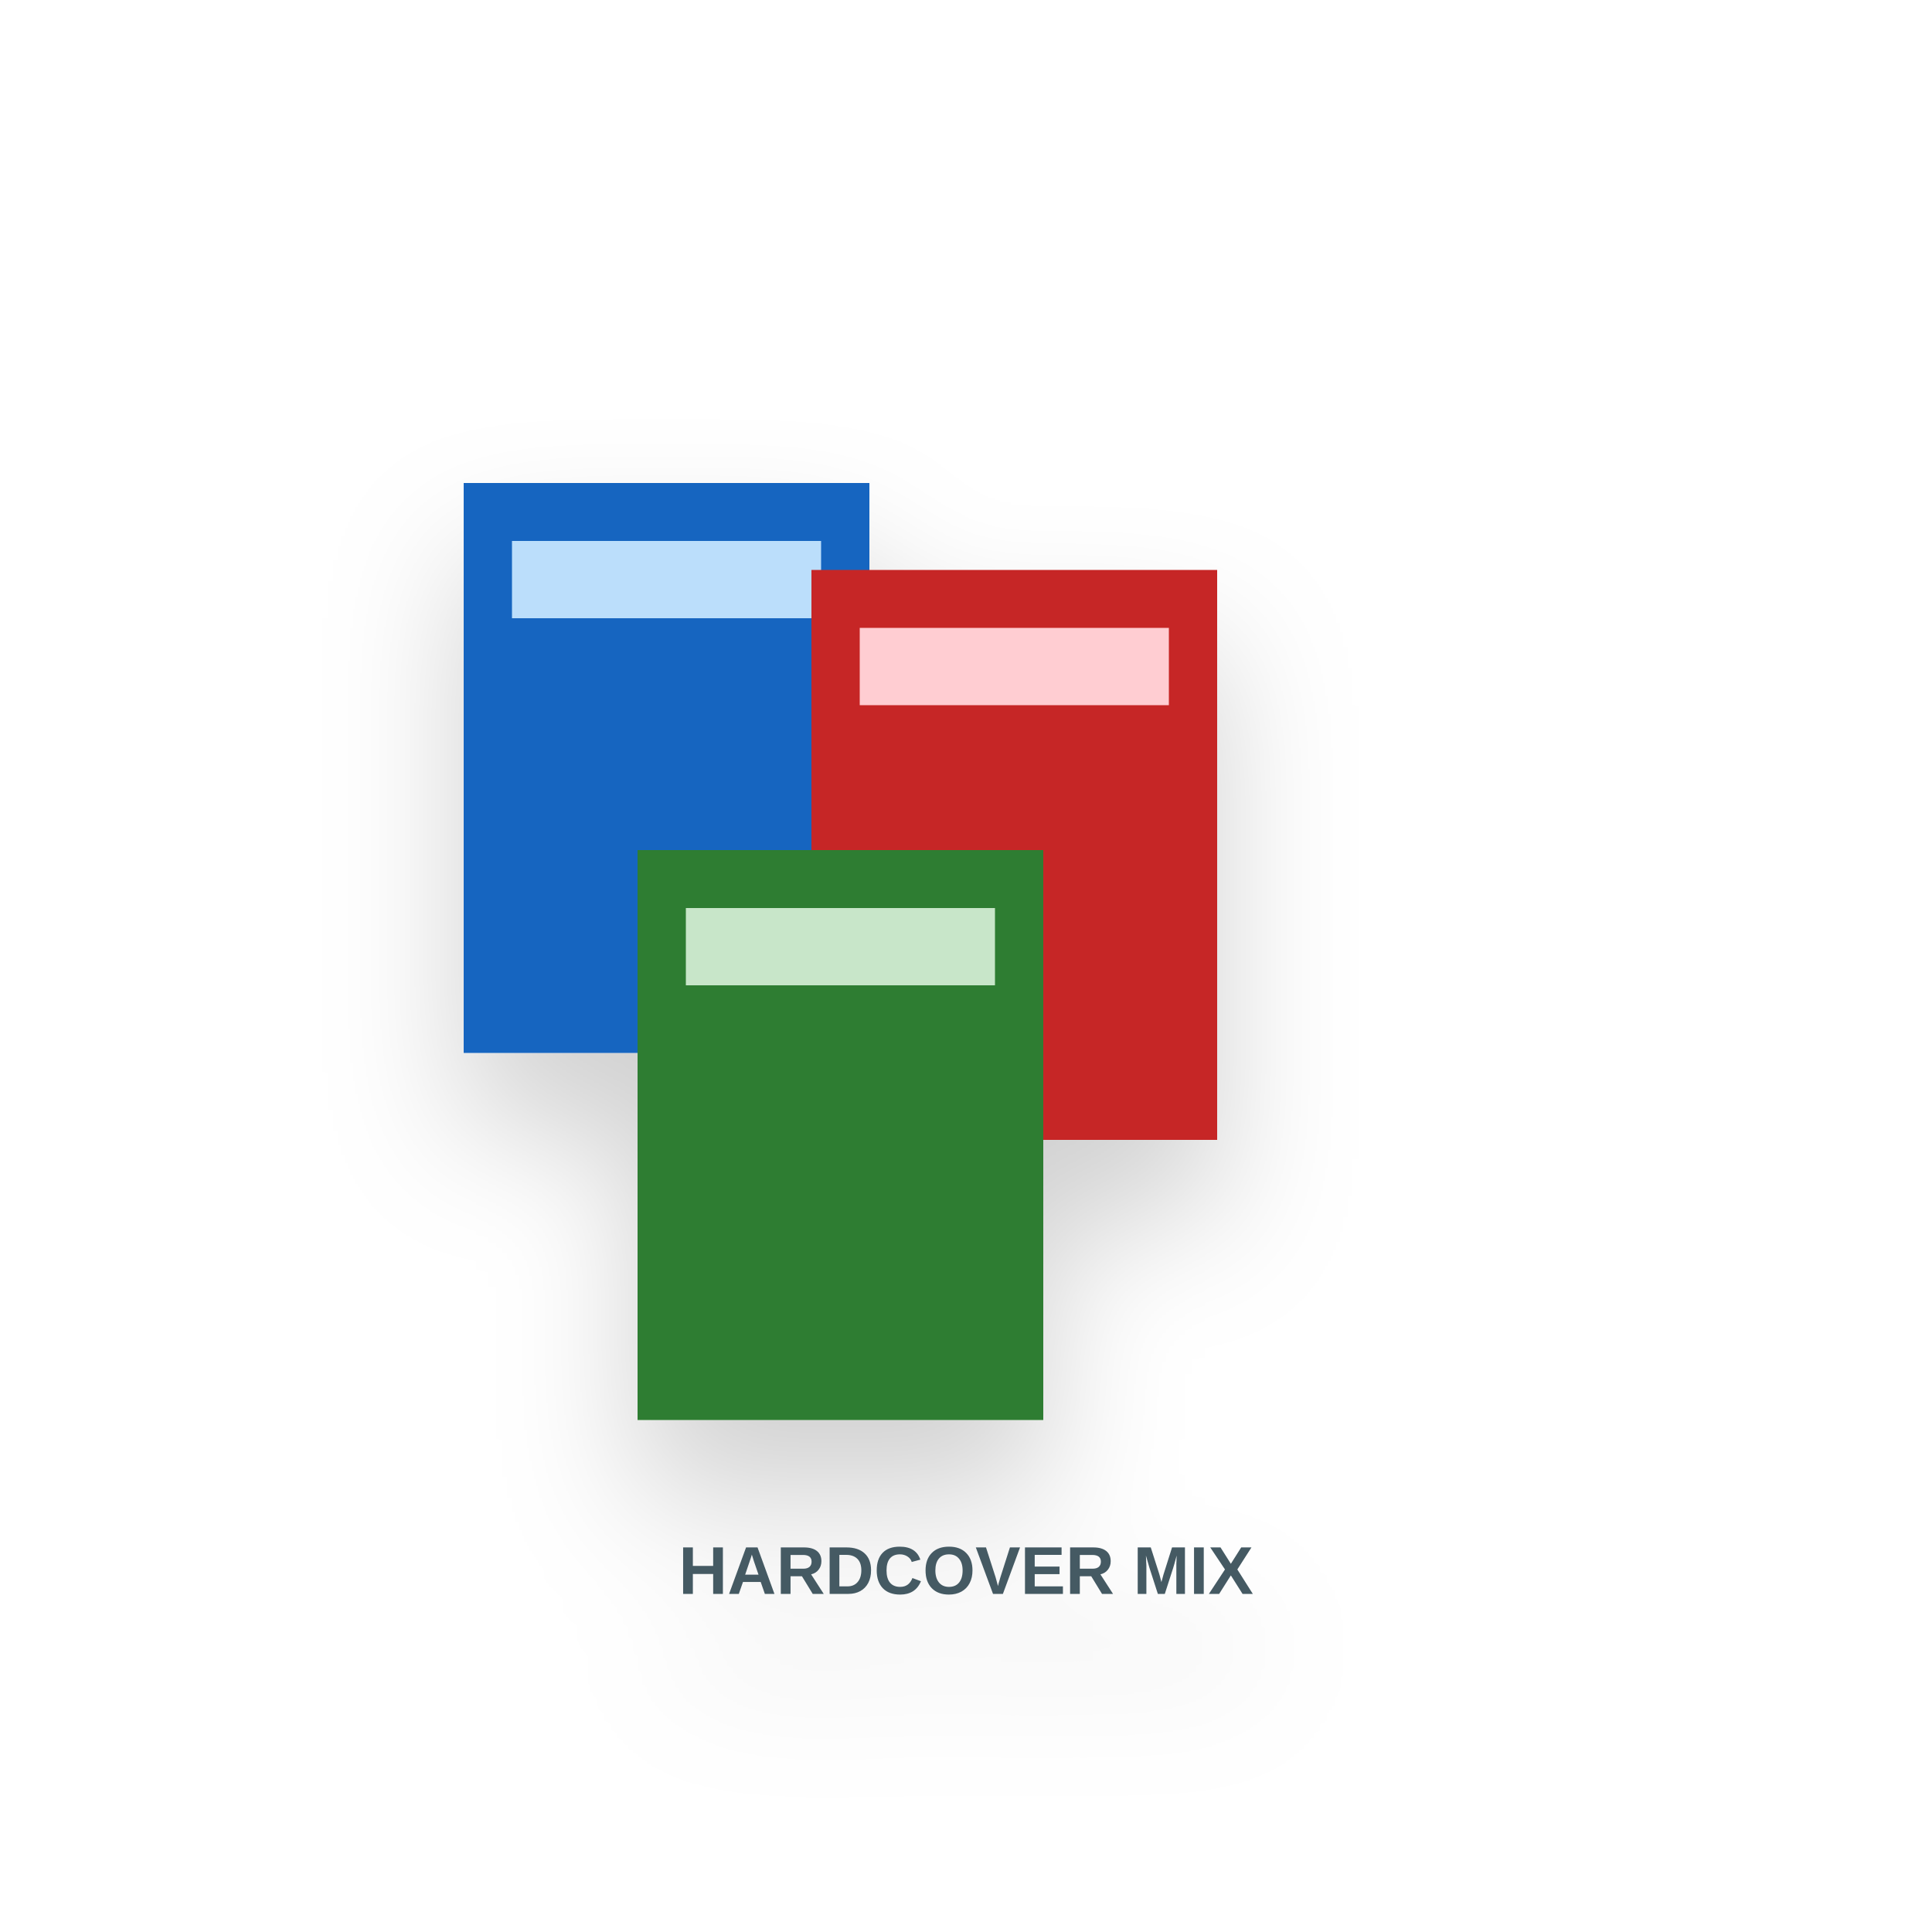
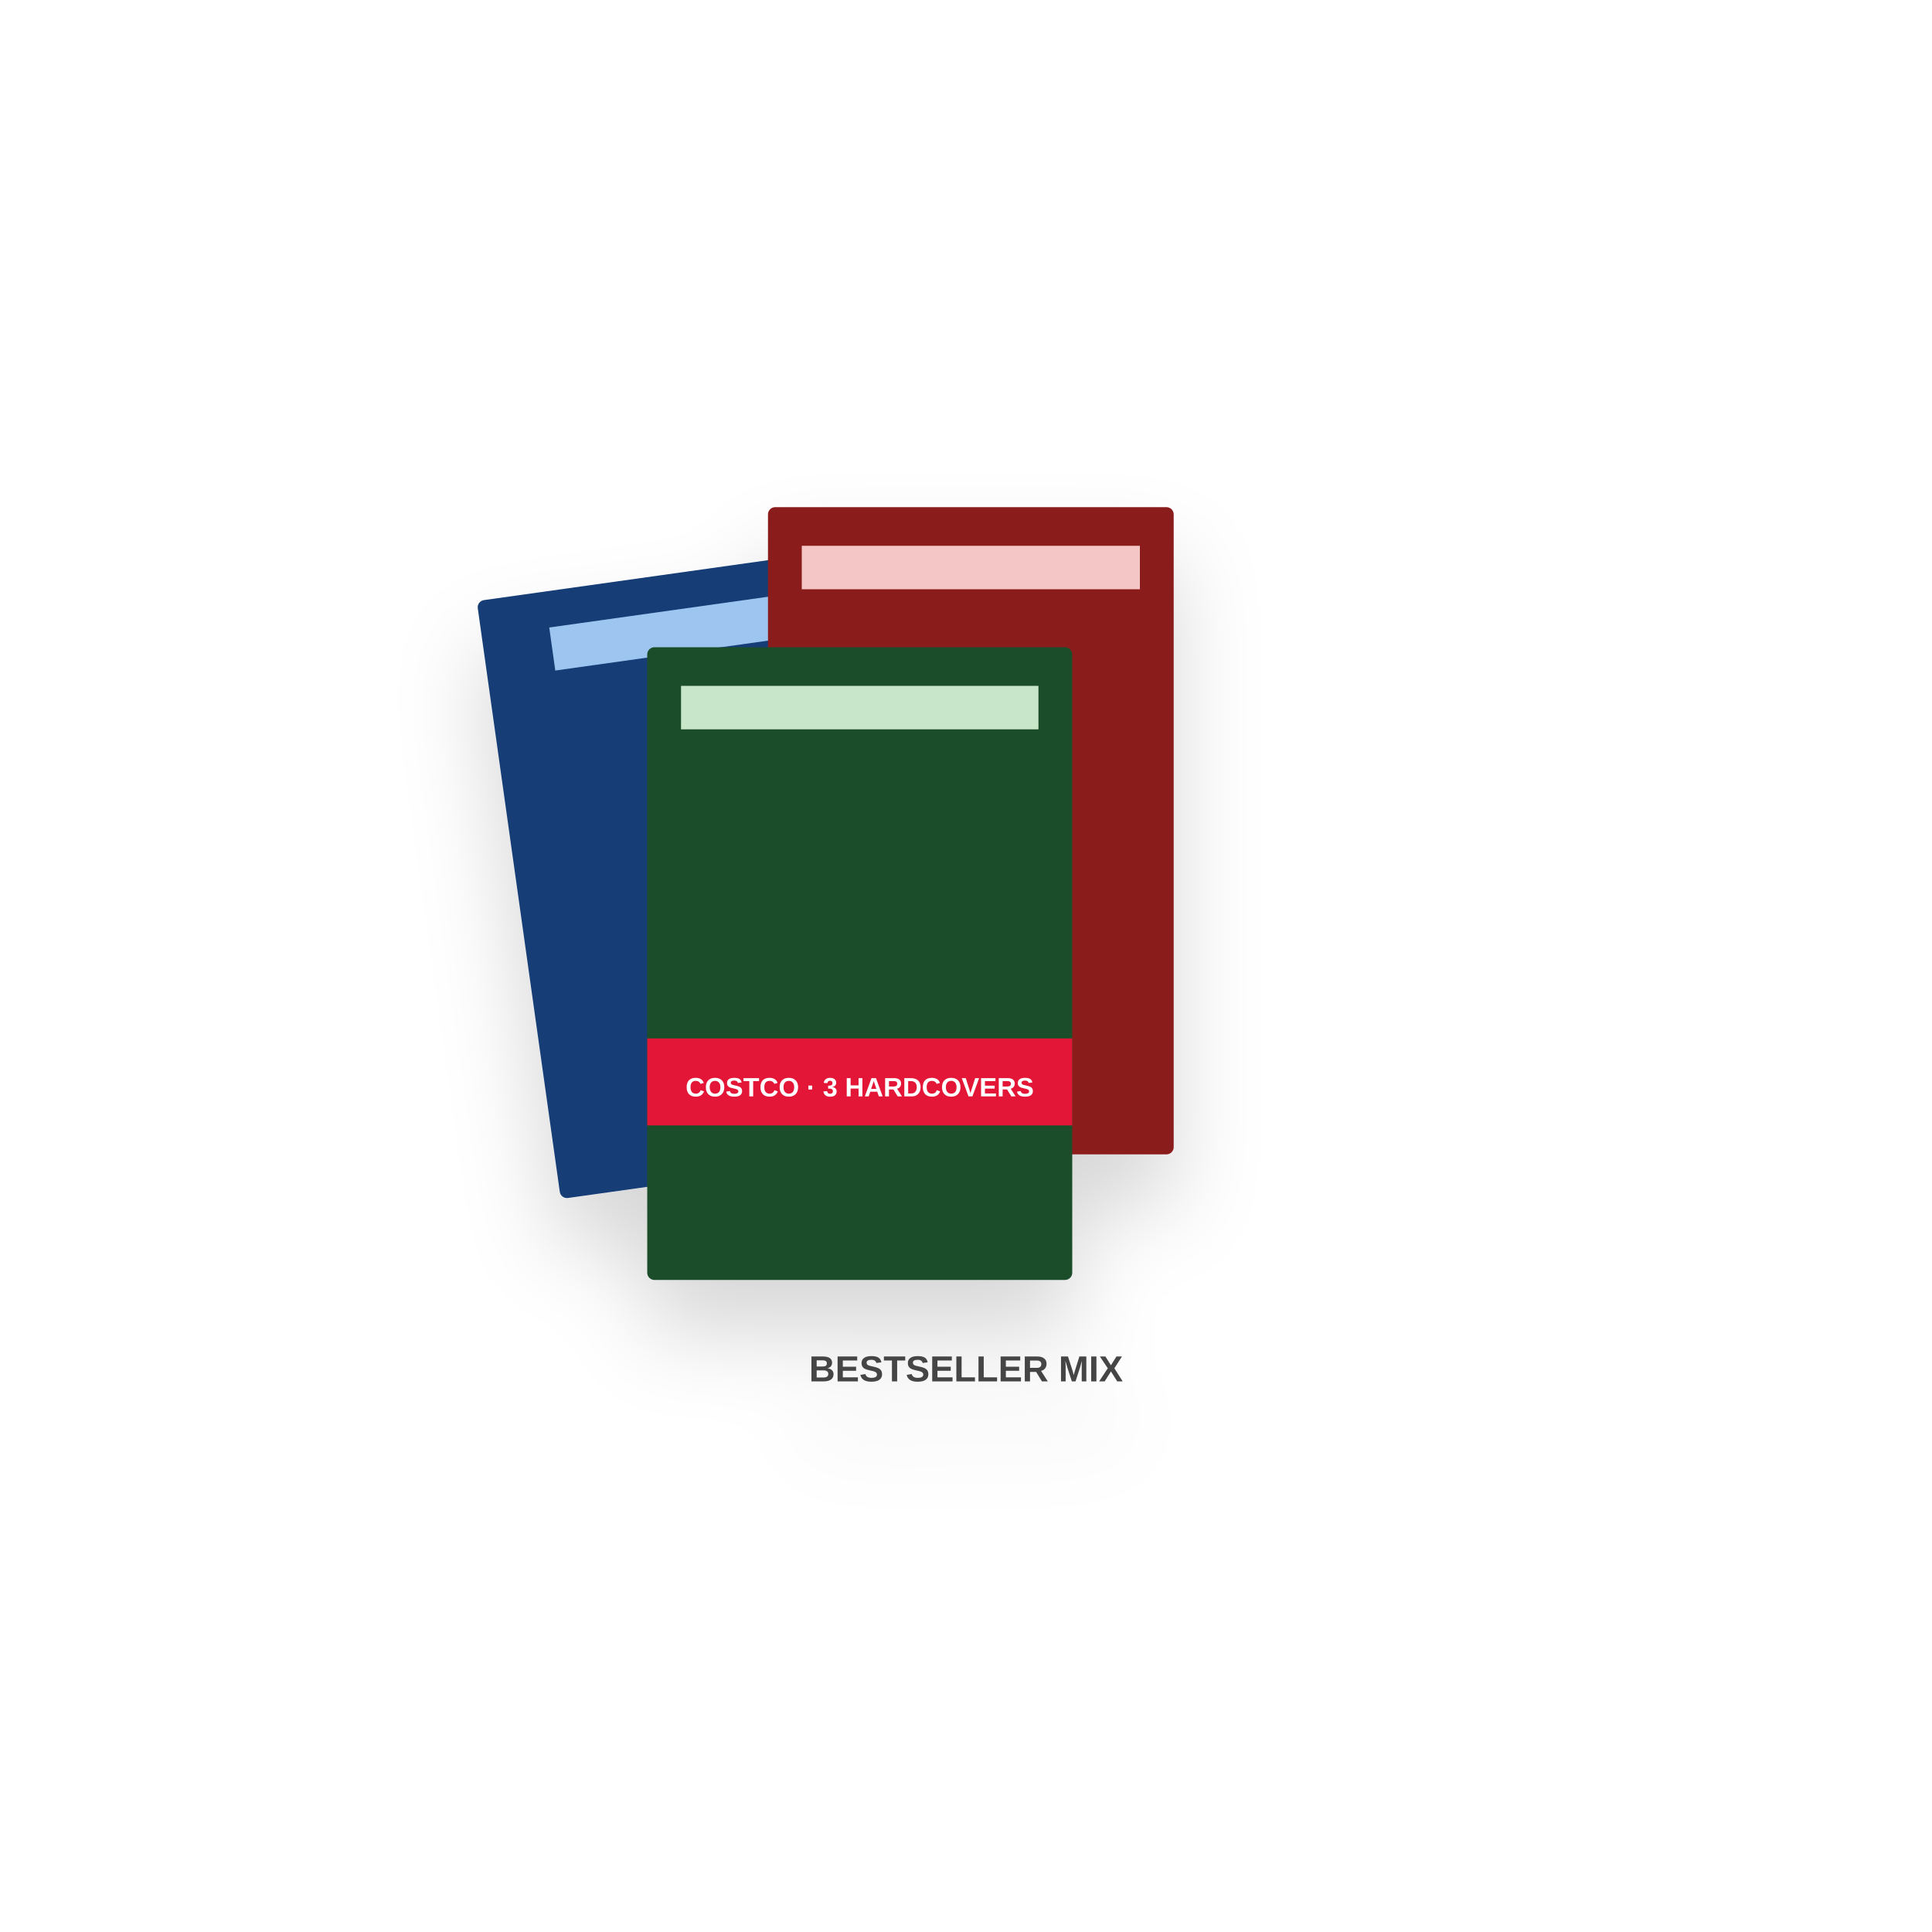
- <svg xmlns="http://www.w3.org/2000/svg" viewBox="0 0 400 400" width="400" height="400">
-   <rect width="400" height="400" fill="#ffffff" />
+ <svg xmlns="http://www.w3.org/2000/svg" viewBox="0 0 800 800" width="800" height="800">
+   <rect width="800" height="800" fill="#ffffff" />
  <defs>
-     <filter id="pack" x="-25%" y="-15%" width="150%" height="150%">
-       <feDropShadow dx="0" dy="16" stdDeviation="14" flood-color="#1a1a1a" flood-opacity="0.18" />
+     <filter id="floor" x="-30%" y="-20%" width="160%" height="160%">
+       <feDropShadow dx="0" dy="22" stdDeviation="18" flood-color="#1a1a1a" flood-opacity="0.16" />
    </filter>
+     <linearGradient id="purpleBag" x1="0" y1="0" x2="1" y2="1">
+       <stop offset="0" stop-color="#4a1d6a" />
+       <stop offset="0.45" stop-color="#6b2d86" />
+       <stop offset="1" stop-color="#3b1658" />
+     </linearGradient>
+     <linearGradient id="loaf" x1="0" y1="0" x2="0" y2="1">
+       <stop offset="0" stop-color="#e8c99a" />
+       <stop offset="0.55" stop-color="#c9a066" />
+       <stop offset="1" stop-color="#8d6230" />
+     </linearGradient>
+     <linearGradient id="sleeve" x1="0" y1="0" x2="0" y2="1">
+       <stop offset="0" stop-color="#3a3a3a" />
+       <stop offset="0.5" stop-color="#1c1c1c" />
+       <stop offset="1" stop-color="#111111" />
+     </linearGradient>
+     <linearGradient id="quilt" x1="0" y1="0" x2="1" y2="1">
+       <stop offset="0" stop-color="#3d3d3d" />
+       <stop offset="1" stop-color="#1a1a1a" />
+     </linearGradient>
+     <pattern id="stitch" width="28" height="28" patternUnits="userSpaceOnUse">
+       <path d="M0 28 L28 0" stroke="#5a5a5a" stroke-width="0.7" />
+       <path d="M14 28 L28 14" stroke="#4a4a4a" stroke-width="0.5" />
+     </pattern>
    <linearGradient id="shine" x1="0" y1="0" x2="1" y2="0">
      <stop offset="0" stop-color="#fff" stop-opacity="0" />
-       <stop offset="0.45" stop-color="#fff" stop-opacity="0.22" />
+       <stop offset="0.4" stop-color="#fff" stop-opacity="0.14" />
      <stop offset="1" stop-color="#fff" stop-opacity="0" />
    </linearGradient>
  </defs>
-   <g filter="url(#pack)">
-     <rect x="96" y="100" width="84" height="118" fill="#1565c0" />
-     <rect x="106" y="112" width="64" height="16" fill="#bbdefb" />
-     <rect x="168" y="118" width="84" height="118" fill="#c62828" />
-     <rect x="178" y="130" width="64" height="16" fill="#ffcdd2" />
-     <rect x="132" y="176" width="84" height="118" fill="#2e7d32" />
-     <rect x="142" y="188" width="64" height="16" fill="#c8e6c9" />
-     <text x="200" y="330" text-anchor="middle" fill="#455a64" font-family="Arial" font-size="14" font-weight="700">HARDCOVER MIX</text>
+   <g filter="url(#floor)">
+     <rect x="214" y="236" width="168" height="250" rx="3" fill="#153e75" transform="rotate(-8 298 361)" />
+     <rect x="228" y="250" width="140" height="18" fill="#9ec5f0" transform="rotate(-8 298 259)" />
+     <rect x="318" y="210" width="168" height="268" rx="3" fill="#8B1E1E" />
+     <rect x="332" y="226" width="140" height="18" fill="#f5c6c6" />
+     <rect x="268" y="268" width="176" height="262" rx="3" fill="#1f4d2a" />
+     <rect x="282" y="284" width="148" height="18" fill="#c8e6c9" />
+     <rect x="268" y="430" width="176" height="36" fill="#E31837" />
+     <text x="356" y="454" text-anchor="middle" fill="#ffffff" font-family="Arial, Helvetica, sans-serif" font-size="11" font-weight="800">COSTCO · 3 HARDCOVERS</text>
+     <text x="400" y="572" text-anchor="middle" fill="#444444" font-family="Arial, Helvetica, sans-serif" font-size="15" font-weight="700">BESTSELLER MIX</text>
  </g>
</svg>
